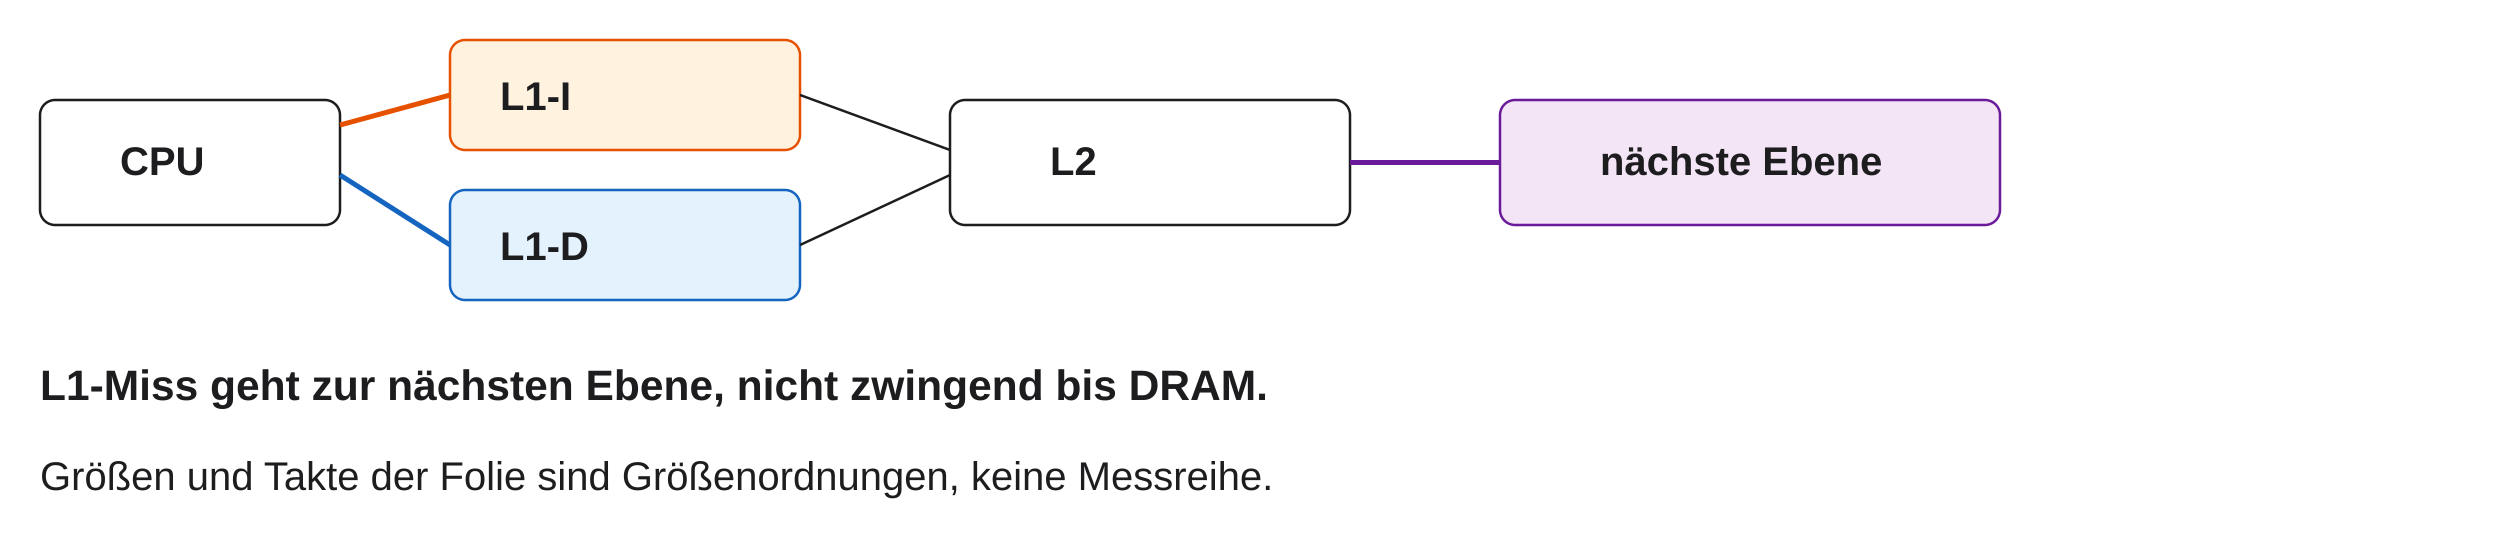
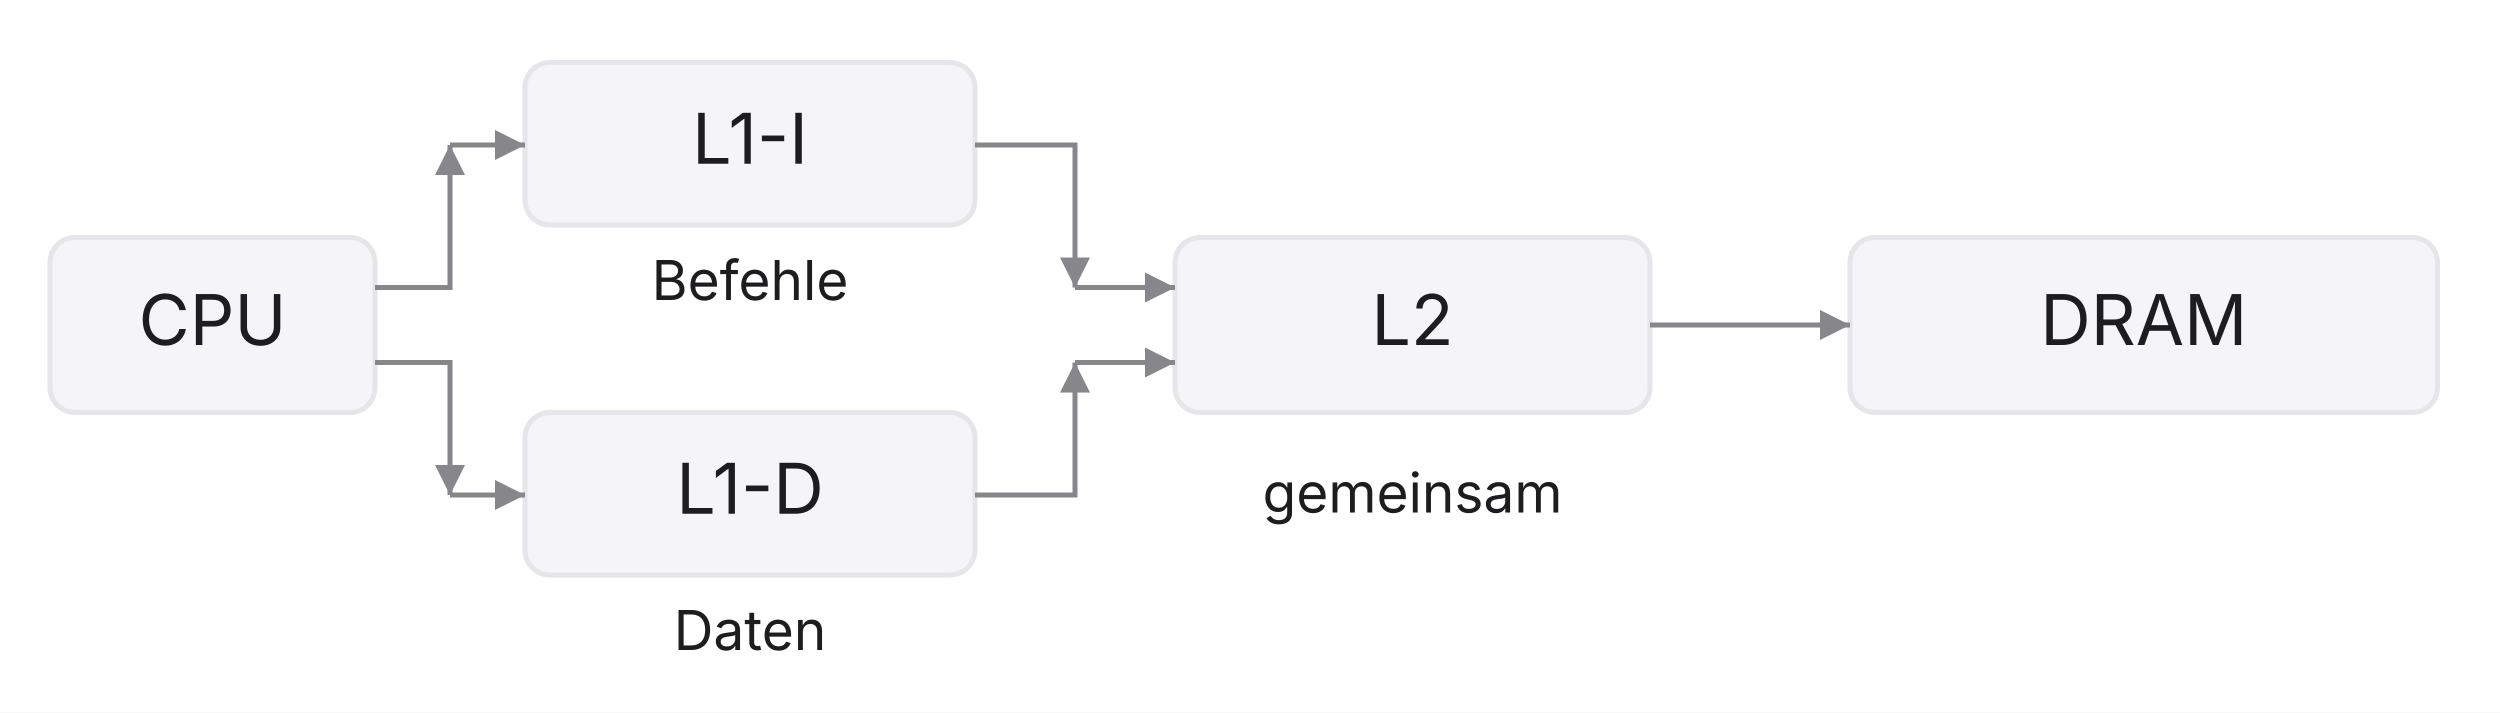
- <svg xmlns="http://www.w3.org/2000/svg" viewBox="0 0 1000 220" width="1000" height="220">
-   <rect width="1000" height="220" fill="#fff" />
-   <style>text{font-family:Arial,Helvetica,sans-serif;fill:#1D1D1F}</style>
-   <rect x="16" y="40" width="120" height="50" rx="6" fill="#fff" stroke="#1D1D1F" />
-   <text x="48" y="70" font-size="16" font-weight="600" fill="#1D1D1F" text-anchor="start">CPU</text>
-   <rect x="180" y="16" width="140" height="44" rx="6" fill="#FFF3E0" stroke="#E65100" />
-   <text x="200" y="44" font-size="16" font-weight="600" fill="#E65100" text-anchor="start">L1-I</text>
-   <rect x="180" y="76" width="140" height="44" rx="6" fill="#E3F2FD" stroke="#1565C0" />
-   <text x="200" y="104" font-size="16" font-weight="600" fill="#1565C0" text-anchor="start">L1-D</text>
-   <rect x="380" y="40" width="160" height="50" rx="6" fill="#fff" stroke="#1D1D1F" />
-   <text x="420" y="70" font-size="16" font-weight="600" fill="#1D1D1F" text-anchor="start">L2</text>
-   <rect x="600" y="40" width="200" height="50" rx="6" fill="#F3E5F5" stroke="#6A1B9A" />
-   <text x="640" y="70" font-size="16" font-weight="600" fill="#6A1B9A" text-anchor="start">nächste Ebene</text>
-   <line x1="136" y1="50" x2="180" y2="38" stroke="#E65100" stroke-width="2" />
-   <line x1="136" y1="70" x2="180" y2="98" stroke="#1565C0" stroke-width="2" />
-   <line x1="320" y1="38" x2="380" y2="60" stroke="#1D1D1F" />
-   <line x1="320" y1="98" x2="380" y2="70" stroke="#1D1D1F" />
-   <line x1="540" y1="65" x2="600" y2="65" stroke="#6A1B9A" stroke-width="2" />
-   <text x="16" y="160" font-size="17" font-weight="600" fill="#1D1D1F" text-anchor="start">L1-Miss geht zur nächsten Ebene, nicht zwingend bis DRAM.</text>
-   <text x="16" y="196" font-size="16" font-weight="400" fill="#5F6368" text-anchor="start">Größen und Takte der Folie sind Größenordnungen, keine Messreihe.</text>
+ <svg xmlns="http://www.w3.org/2000/svg" width="1000" height="285" viewBox="0 0 1000 285" role="img">
+   <style>text{font-family:Inter,Arial,sans-serif;font-weight:400}</style>
+   <rect width="1000" height="285" fill="#FFFFFF" />
+   <defs>
+     <marker id="arrow" markerWidth="8" markerHeight="8" refX="6" refY="3" orient="auto">
+       <path d="M0,0 L6,3 L0,6 Z" fill="#86868B" />
+     </marker>
+   </defs>
+   <rect x="20" y="95" width="130" height="70" rx="10" fill="#F5F5F7" stroke="#E5E5EA" stroke-width="2" />
+   <text x="85.0" y="138.0" font-size="28" text-anchor="middle" fill="#1D1D1F">CPU</text>
+   <rect x="210" y="25" width="180" height="65" rx="10" fill="#F5F5F7" stroke="#E5E5EA" stroke-width="2" />
+   <text x="300.0" y="65.5" font-size="28" text-anchor="middle" fill="#1D1D1F">L1-I</text>
+   <rect x="210" y="165" width="180" height="65" rx="10" fill="#F5F5F7" stroke="#E5E5EA" stroke-width="2" />
+   <text x="300.0" y="205.5" font-size="28" text-anchor="middle" fill="#1D1D1F">L1-D</text>
+   <rect x="470" y="95" width="190" height="70" rx="10" fill="#F5F5F7" stroke="#E5E5EA" stroke-width="2" />
+   <text x="565.0" y="138.0" font-size="28" text-anchor="middle" fill="#1D1D1F">L2</text>
+   <rect x="740" y="95" width="235" height="70" rx="10" fill="#F5F5F7" stroke="#E5E5EA" stroke-width="2" />
+   <text x="857.5" y="138.0" font-size="28" text-anchor="middle" fill="#1D1D1F">DRAM</text>
+   <path d="M150,115 H180 V58" fill="none" stroke="#86868B" stroke-width="2" marker-end="url(#arrow)" />
+   <path d="M180,58 H210 V58" fill="none" stroke="#86868B" stroke-width="2" marker-end="url(#arrow)" />
+   <path d="M150,145 H180 V198" fill="none" stroke="#86868B" stroke-width="2" marker-end="url(#arrow)" />
+   <path d="M180,198 H210 V198" fill="none" stroke="#86868B" stroke-width="2" marker-end="url(#arrow)" />
+   <path d="M390,58 H430 V115" fill="none" stroke="#86868B" stroke-width="2" marker-end="url(#arrow)" />
+   <path d="M430,115 H470 V115" fill="none" stroke="#86868B" stroke-width="2" marker-end="url(#arrow)" />
+   <path d="M390,198 H430 V145" fill="none" stroke="#86868B" stroke-width="2" marker-end="url(#arrow)" />
+   <path d="M430,145 H470 V145" fill="none" stroke="#86868B" stroke-width="2" marker-end="url(#arrow)" />
+   <path d="M660,130 H740 V130" fill="none" stroke="#86868B" stroke-width="2" marker-end="url(#arrow)" />
+   <text x="300" y="120" font-size="22" text-anchor="middle" fill="#1D1D1F">Befehle</text>
+   <text x="300" y="260" font-size="22" text-anchor="middle" fill="#1D1D1F">Daten</text>
+   <text x="565" y="205" font-size="22" text-anchor="middle" fill="#1D1D1F">gemeinsam</text>
</svg>
